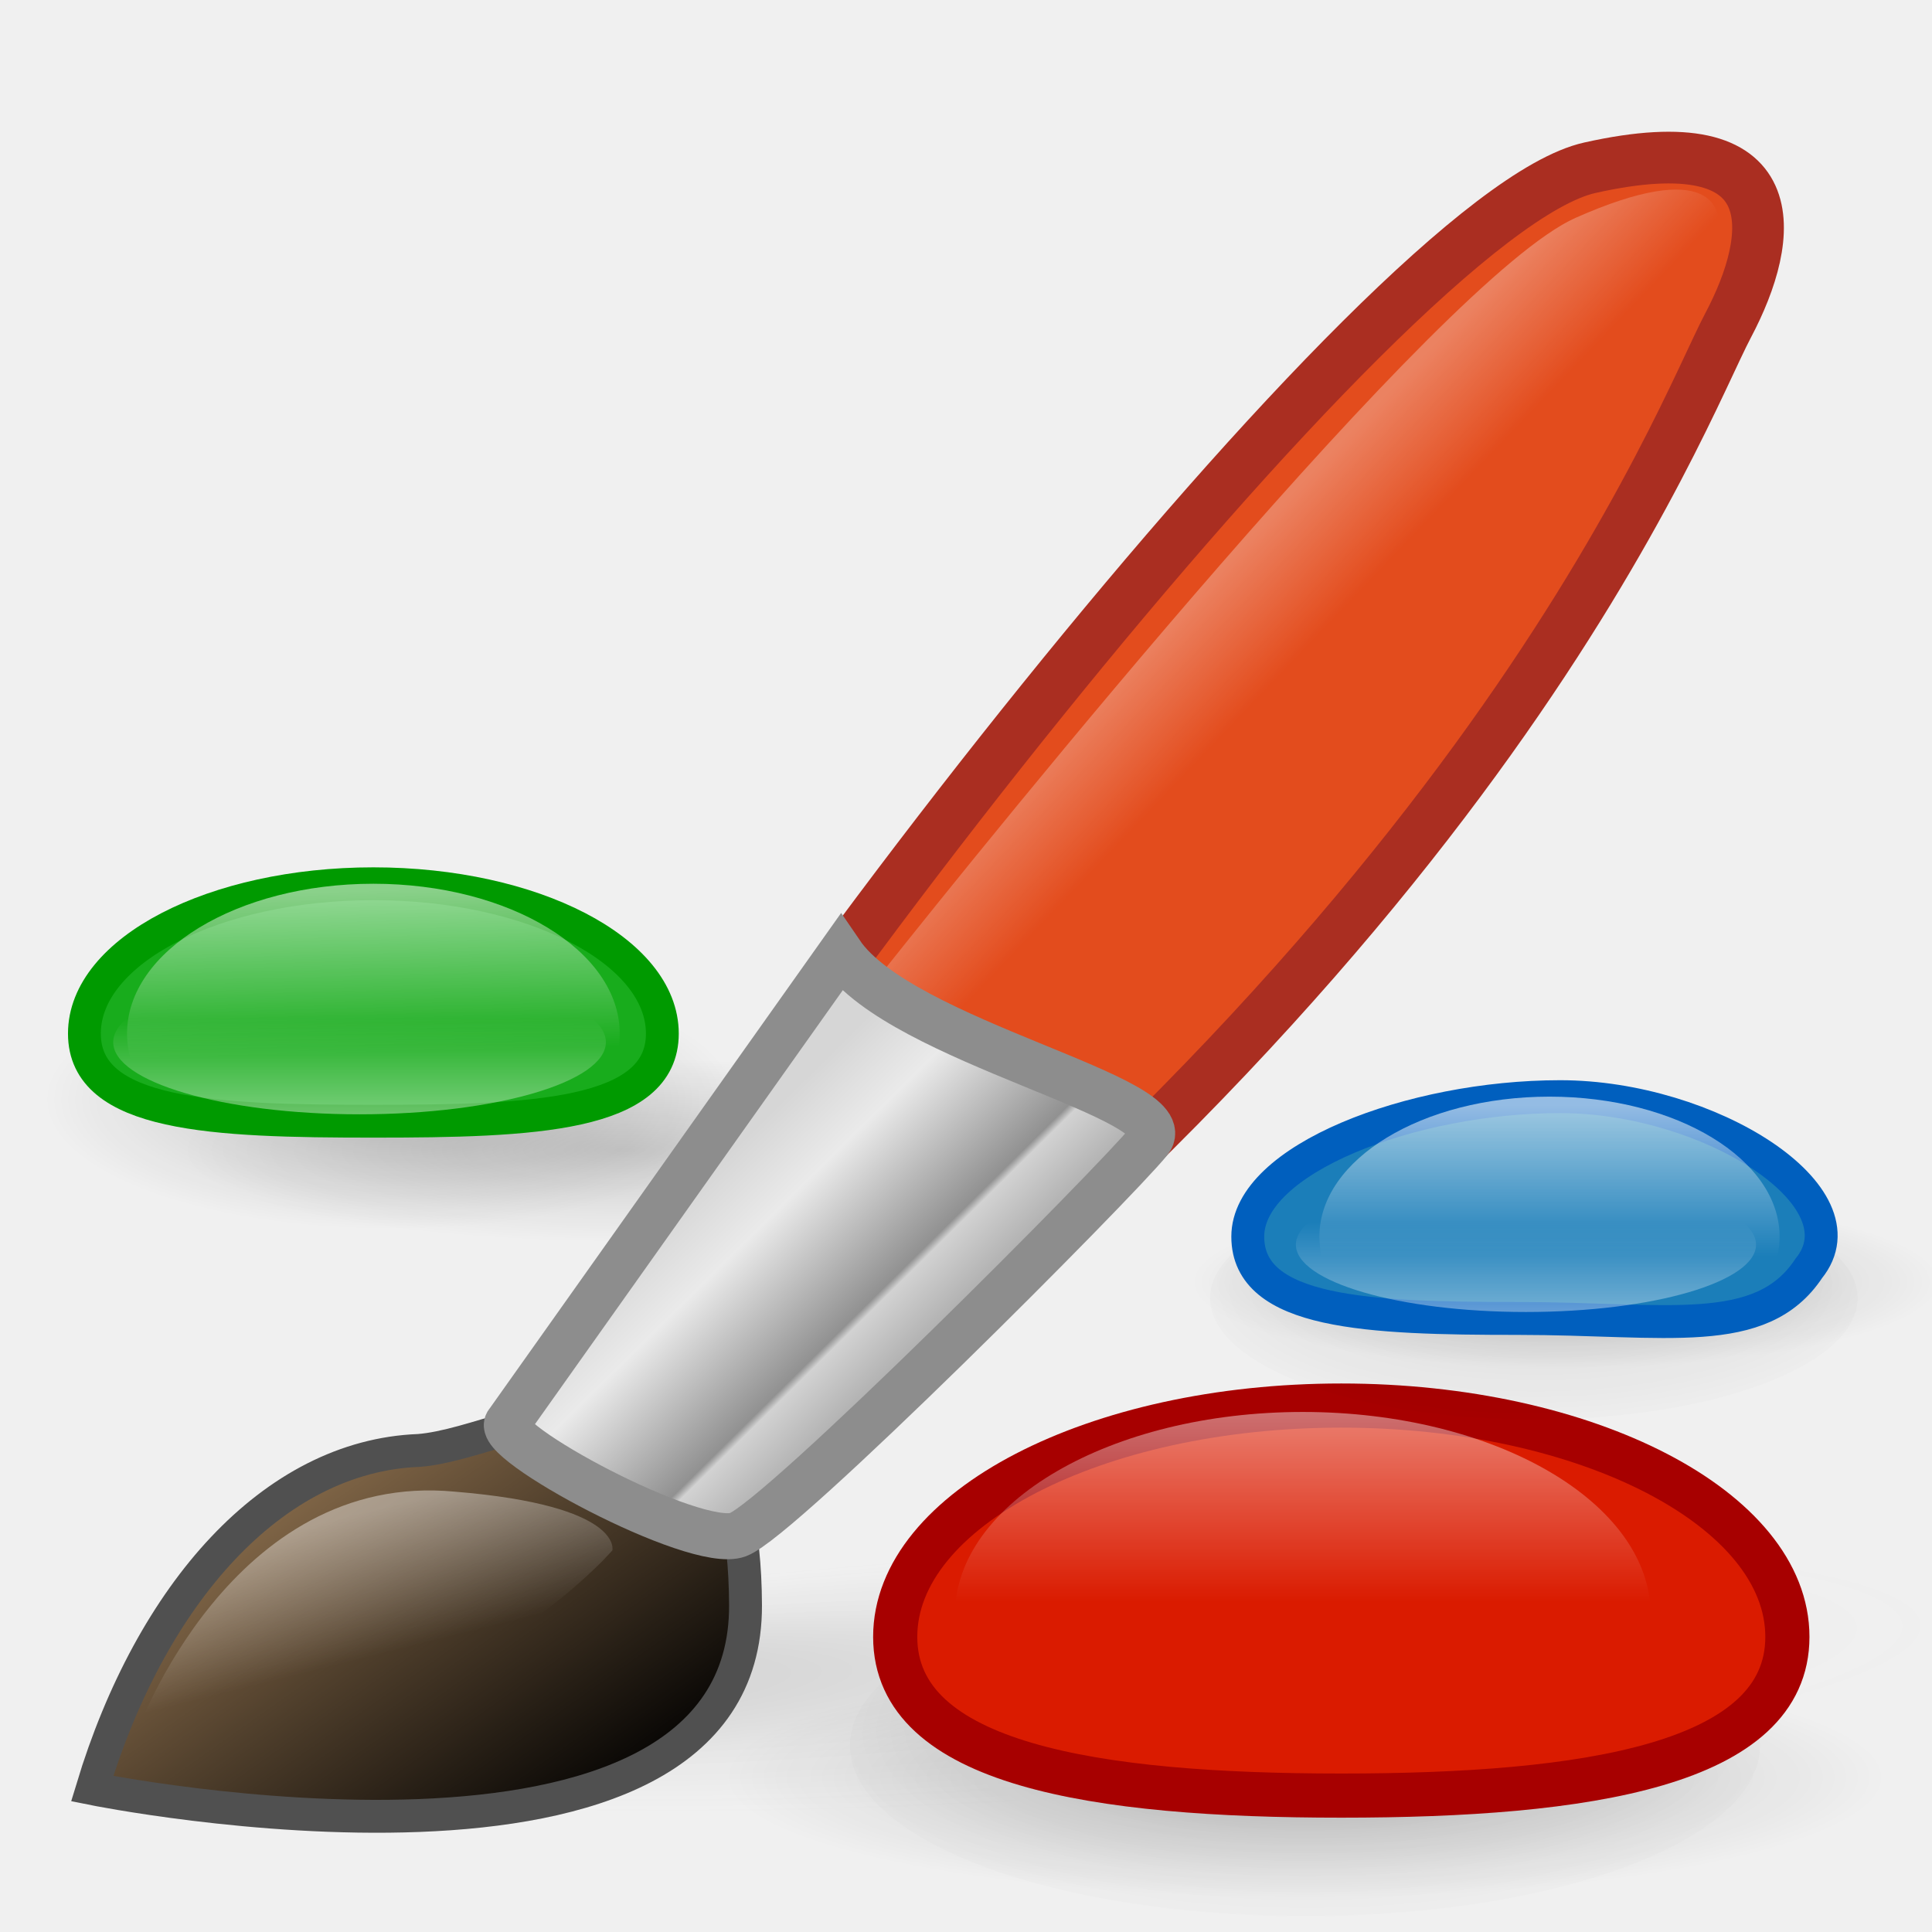
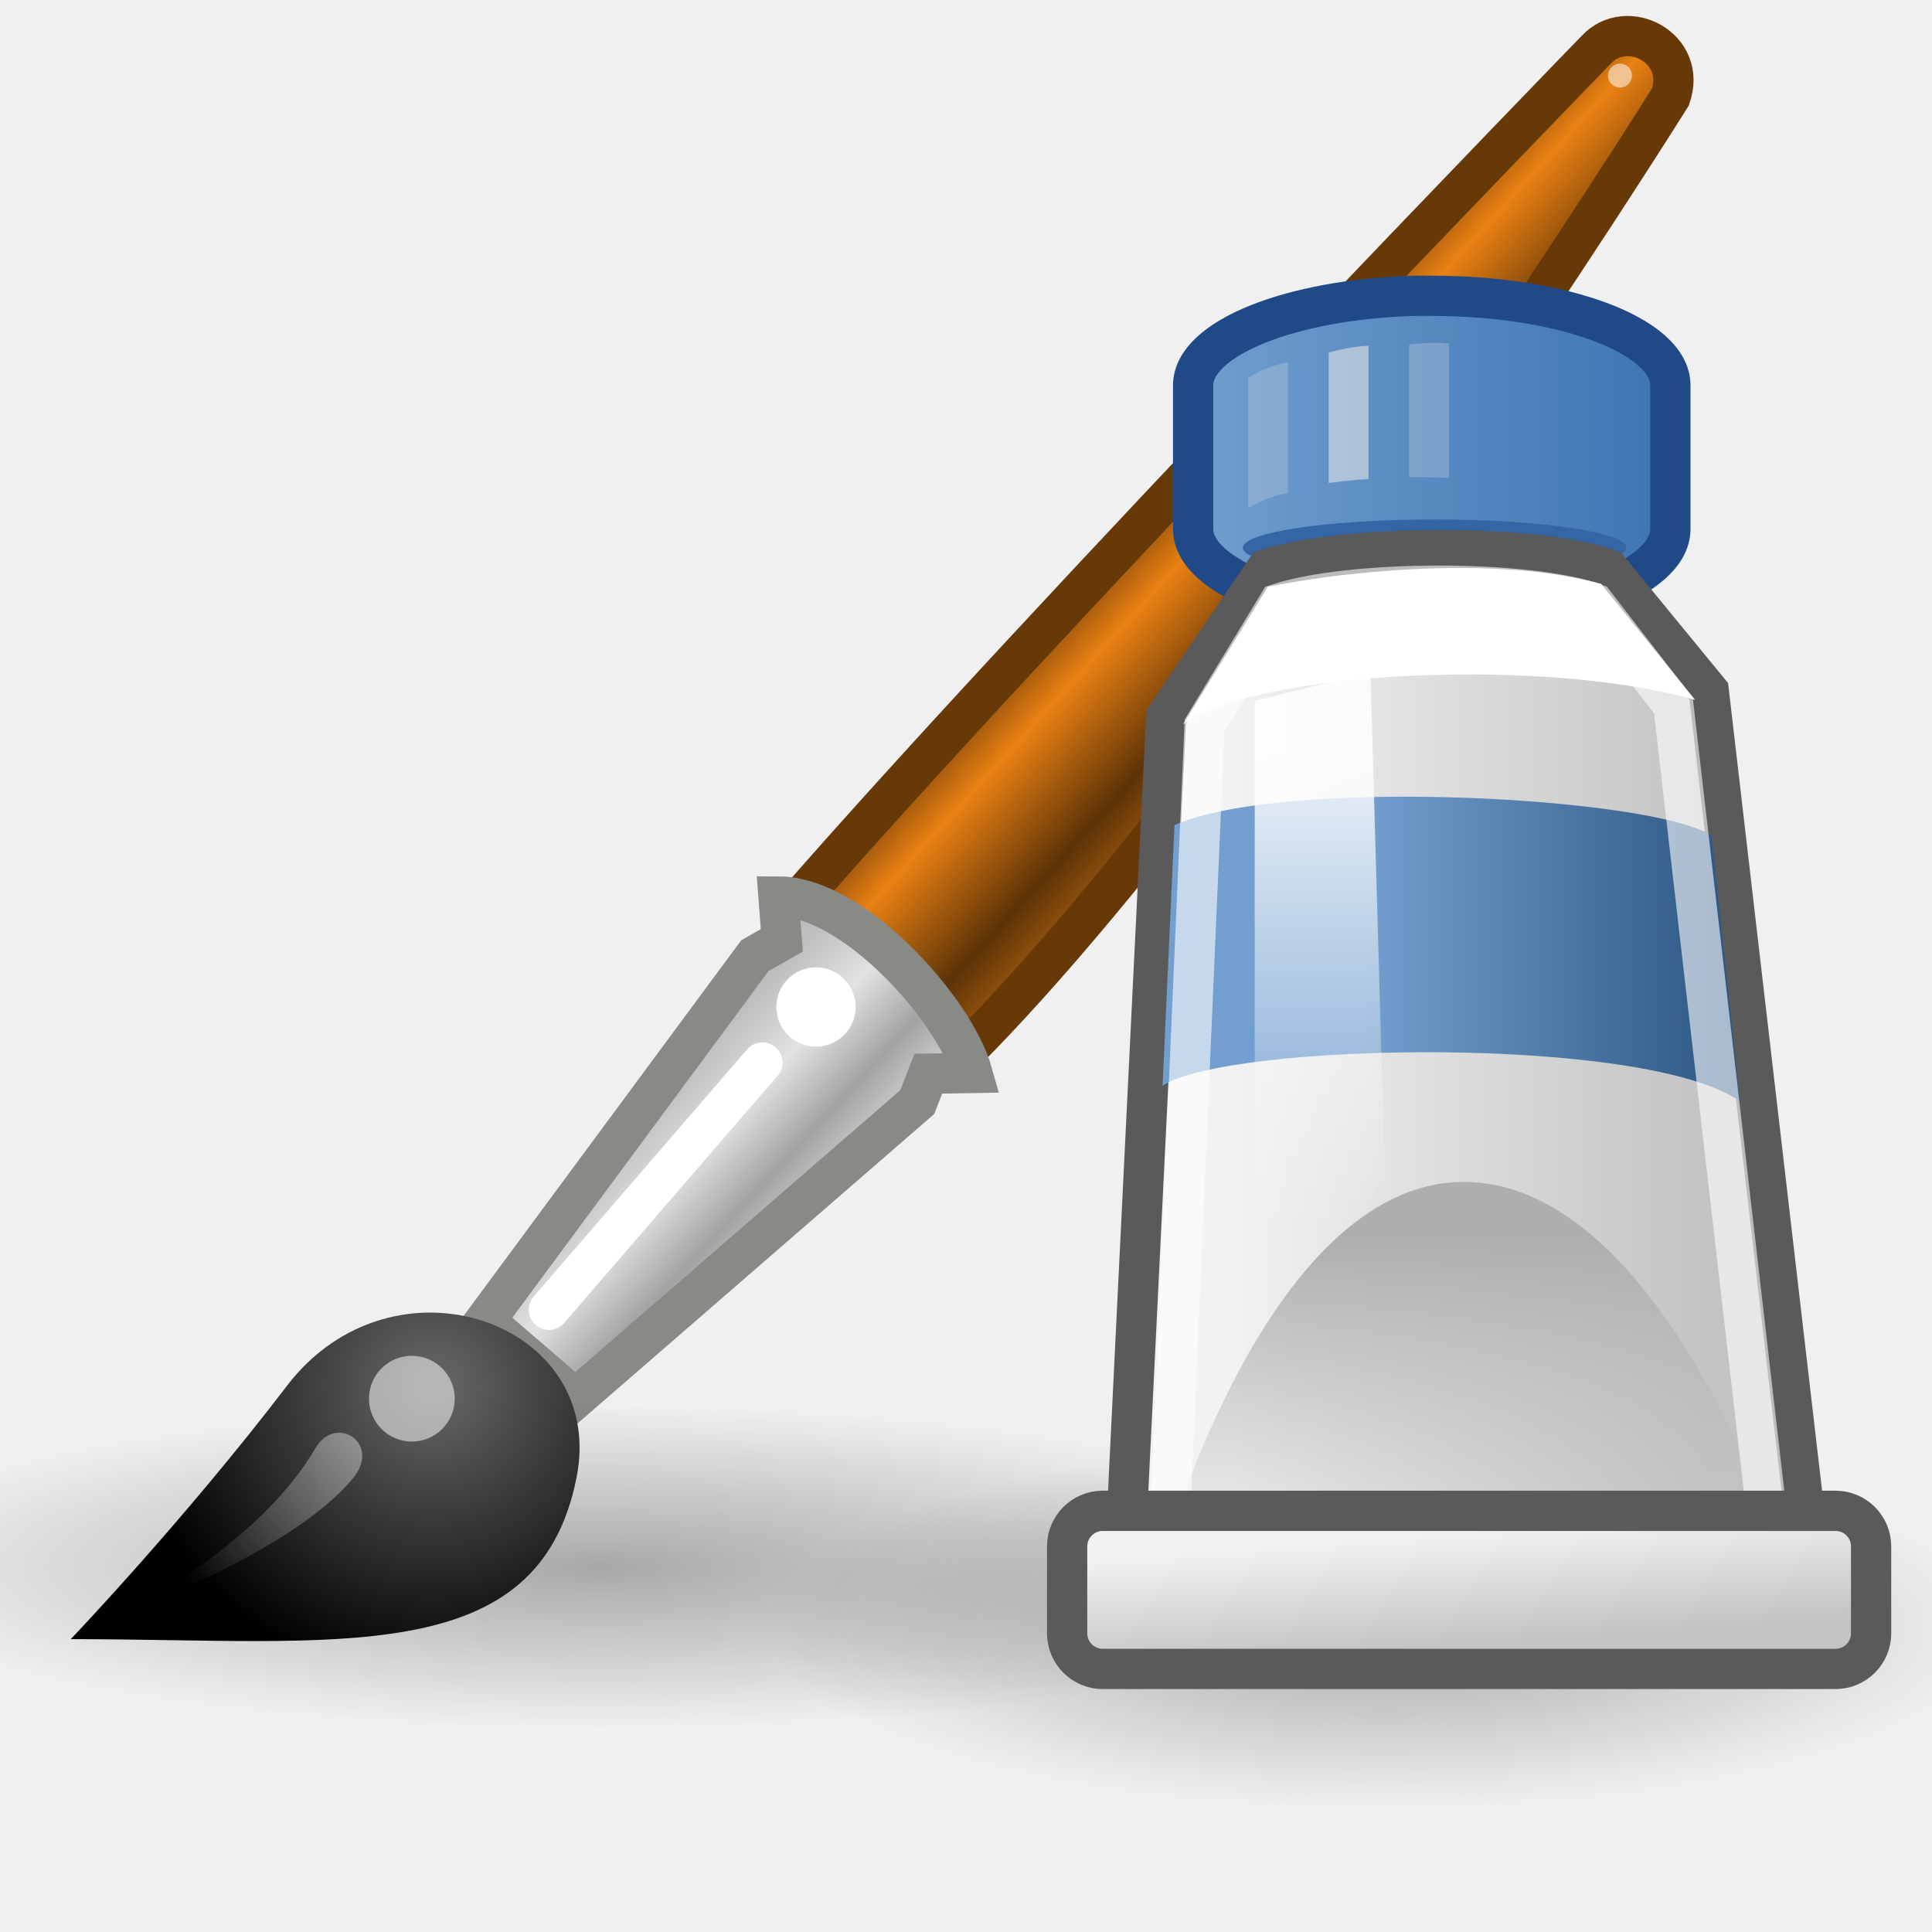
- <svg xmlns="http://www.w3.org/2000/svg" xmlns:xlink="http://www.w3.org/1999/xlink" version="1.0" x="00" y="00" width="128px" height="128px" id="Etiquette">
-   <defs id="Gradients">
-     <linearGradient id="linearGradient2317">
-       <stop id="stop2318" offset="0" style="stop-color:#d6d6d6;stop-opacity:1;" />
-       <stop id="stop2322" offset="0.258" style="stop-color:#eaeaea;stop-opacity:1;" />
-       <stop id="stop2320" offset="0.706" style="stop-color:#919191;stop-opacity:1;" />
-       <stop id="stop2321" offset="0.733" style="stop-color:#d2d2d2;stop-opacity:1;" />
-       <stop id="stop2319" offset="1" style="stop-color:#a6a6a6;stop-opacity:1;" />
+ <svg xmlns="http://www.w3.org/2000/svg" xmlns:xlink="http://www.w3.org/1999/xlink" width="48px" height="48px" id="svg9121">
+   <defs id="defs3">
+     <linearGradient id="linearGradient6835">
+       <stop style="stop-color:#ffffff;stop-opacity:1;" offset="0" id="stop6837" />
+       <stop style="stop-color:#ffffff;stop-opacity:0;" offset="1" id="stop6839" />
    </linearGradient>
-     <linearGradient id="linearGradient6513">
-       <stop id="stop6514" offset="0" style="stop-color:#ffffff;stop-opacity:0.402;" />
-       <stop id="stop6515" offset="1" style="stop-color:#ffffff;stop-opacity:0;" />
+     <linearGradient id="linearGradient6748">
+       <stop style="stop-color:#729fcf;stop-opacity:1;" offset="0" id="stop6750" />
+       <stop style="stop-color:#2b5582;stop-opacity:1;" offset="1" id="stop6752" />
    </linearGradient>
-     <linearGradient id="TransparentBlack">
-       <stop id="stopBlackTransparent1" offset="0" style="stop-color:#000000;stop-opacity:0;" />
-       <stop id="stopBlackFull1" offset="1" style="stop-color:#000000;stop-opacity:1;" />
+     <linearGradient id="linearGradient6721">
+       <stop style="stop-color:#729fcf;stop-opacity:1;" offset="0" id="stop6723" />
+       <stop style="stop-color:#3c74b1;stop-opacity:1;" offset="1" id="stop6725" />
    </linearGradient>
-     <linearGradient id="linearGradient1851">
-       <stop id="stop1852" offset="0" style="stop-color:#000000;stop-opacity:0.2;" />
-       <stop id="stop1854" offset="0.5" style="stop-color:#000000;stop-opacity:0.065;" />
-       <stop id="stop1853" offset="1" style="stop-color:#adadad;stop-opacity:0;" />
+     <linearGradient id="linearGradient6651">
+       <stop style="stop-color:#f2f2f2;stop-opacity:1;" offset="0" id="stop6653" />
+       <stop style="stop-color:#c3c3c3;stop-opacity:1;" offset="1" id="stop6655" />
    </linearGradient>
-     <linearGradient id="linearGradient1513">
-       <stop id="stop1514" offset="0" style="stop-color:#ffffff;stop-opacity:1;" />
-       <stop id="stop1515" offset="1" style="stop-color:#ffffff;stop-opacity:0;" />
+     <linearGradient id="linearGradient6629">
+       <stop style="stop-color:#aeaeae;stop-opacity:1;" offset="0" id="stop6631" />
+       <stop style="stop-color:#c4c4c4;stop-opacity:0;" offset="1" id="stop6633" />
    </linearGradient>
-     <linearGradient id="MaterialSoftShadow">
-       <stop id="stop2619" offset="0" style="stop-color:#000000;stop-opacity:0.212;" />
-       <stop id="stop2621" offset="0.5" style="stop-color:#000000;stop-opacity:0.098;" />
-       <stop id="stop2620" offset="1" style="stop-color:#000000;stop-opacity:0;" />
+     <linearGradient id="linearGradient2446">
+       <stop style="stop-color:#ffffff;stop-opacity:1;" offset="0" id="stop2448" />
+       <stop style="stop-color:#ffffff;stop-opacity:0;" offset="1" id="stop2450" />
    </linearGradient>
-     <linearGradient id="WhiteTransparent">
-       <stop style="stop-color:#ffffff;stop-opacity:1;" offset="0" id="stopWhiteFull" />
-       <stop style="stop-color:#ffffff;stop-opacity:0;" offset="1" id="stopWhiteTransparent" />
+     <linearGradient id="linearGradient6975">
+       <stop style="stop-color:#000000;stop-opacity:1;" offset="0" id="stop6977" />
+       <stop style="stop-color:#000000;stop-opacity:0;" offset="1" id="stop6979" />
    </linearGradient>
-     <radialGradient r="125.205" fy="598.367" fx="-289.091" cy="598.367" cx="-289.091" gradientUnits="userSpaceOnUse" id="radialGradient7983" xlink:href="#MaterialSoftShadow" />
-     <radialGradient r="125.205" fy="598.367" fx="-289.091" cy="598.367" cx="-289.091" gradientUnits="userSpaceOnUse" id="radialGradient7985" xlink:href="#MaterialSoftShadow" />
-     <linearGradient y2="110.52" x2="38.937" y1="84.171" x1="37.801" gradientTransform="scale(1.53393,0.65192)" gradientUnits="userSpaceOnUse" id="linearGradient7987" xlink:href="#linearGradient1513" />
-     <linearGradient y2="99.917" x2="24.565" y1="177.893" x1="24.565" gradientTransform="scale(1.53393,0.65192)" gradientUnits="userSpaceOnUse" id="linearGradient7989" xlink:href="#linearGradient1513" />
-     <radialGradient r="125.205" fy="572.008" fx="-197.274" cy="598.367" cx="-289.091" gradientUnits="userSpaceOnUse" id="radialGradient7991" xlink:href="#linearGradient1851" />
-     <radialGradient r="125.205" fy="598.367" fx="-289.091" cy="598.367" cx="-289.091" gradientUnits="userSpaceOnUse" id="radialGradient8001" xlink:href="#MaterialSoftShadow" />
-     <radialGradient r="138.813" fy="524.026" fx="-292.944" cy="598.367" cx="-289.091" gradientUnits="userSpaceOnUse" id="radialGradient8003" xlink:href="#MaterialSoftShadow" />
-     <linearGradient y2="106.327" x2="34.517" y1="54.373" x1="34.517" gradientTransform="scale(1.53393,0.65192)" gradientUnits="userSpaceOnUse" id="linearGradient8005" xlink:href="#linearGradient1513" />
-     <radialGradient r="125.205" fy="598.367" fx="-289.091" cy="598.367" cx="-289.091" gradientUnits="userSpaceOnUse" id="radialGradient8007" xlink:href="#MaterialSoftShadow" />
-     <radialGradient r="138.813" fy="524.026" fx="-292.944" cy="598.367" cx="-289.091" gradientUnits="userSpaceOnUse" id="radialGradient8009" xlink:href="#MaterialSoftShadow" />
-     <linearGradient y2="111.293" x2="33.88" y1="84.935" x1="33.88" gradientTransform="scale(1.53393,0.65192)" gradientUnits="userSpaceOnUse" id="linearGradient8011" xlink:href="#linearGradient1513" />
-     <linearGradient y2="99.926" x2="26.931" y1="183.179" x1="26.931" gradientTransform="scale(1.53393,0.65192)" gradientUnits="userSpaceOnUse" id="linearGradient8013" xlink:href="#linearGradient1513" />
-     <linearGradient y2="-218.35" x2="-128.051" y1="-231.274" x1="-134.348" gradientTransform="matrix(1.182036,0,0,0.606418,179.0742,241.3952)" gradientUnits="userSpaceOnUse" id="linearGradient8025" xlink:href="#WhiteTransparent" />
-     <linearGradient y2="-195.976" x2="-124.317" y1="-211.28" x1="-140.977" gradientTransform="matrix(0.888539,0,0,0.806726,179.0742,241.3952)" gradientUnits="userSpaceOnUse" id="linearGradient8028" xlink:href="#linearGradient2317" />
-     <linearGradient y2="-237.694" x2="-104.756" y1="-244.092" x1="-111.295" gradientTransform="matrix(0.836925,0,0,0.856476,179.0742,241.3952)" gradientUnits="userSpaceOnUse" id="linearGradient8031" xlink:href="#linearGradient6513" />
-     <linearGradient y2="-188.153" x2="-122.039" y1="-212.424" x1="-148.689" gradientTransform="matrix(1.053695,0,0,0.68028,179.0742,241.3952)" gradientUnits="userSpaceOnUse" id="linearGradient8034" xlink:href="#TransparentBlack" />
+     <linearGradient id="linearGradient6963">
+       <stop style="stop-color:#696969;stop-opacity:1;" offset="0" id="stop6965" />
+       <stop style="stop-color:#000000;stop-opacity:1;" offset="1" id="stop6967" />
+     </linearGradient>
+     <linearGradient id="linearGradient6951">
+       <stop style="stop-color:#6e3d09;stop-opacity:1;" offset="0" id="stop6953" />
+       <stop id="stop6959" offset="0.242" style="stop-color:#ea8113;stop-opacity:1;" />
+       <stop style="stop-color:#5c3307;stop-opacity:1;" offset="0.621" id="stop6961" />
+       <stop style="stop-color:#e07c12;stop-opacity:1;" offset="1" id="stop6955" />
+     </linearGradient>
+     <linearGradient id="linearGradient6939">
+       <stop style="stop-color:#bdbdbd;stop-opacity:1;" offset="0" id="stop6941" />
+       <stop id="stop6947" offset="0.333" style="stop-color:#e2e2e2;stop-opacity:1;" />
+       <stop style="stop-color:#a3a3a3;stop-opacity:1;" offset="0.667" id="stop6949" />
+       <stop style="stop-color:#dddddd;stop-opacity:1;" offset="1" id="stop6943" />
+     </linearGradient>
+     <linearGradient xlink:href="#linearGradient6939" id="linearGradient6945" x1="19.395" y1="30.001" x2="23.109" y2="33.439" gradientUnits="userSpaceOnUse" gradientTransform="translate(-3.90695,-1.802856)" />
+     <linearGradient xlink:href="#linearGradient6951" id="linearGradient6957" x1="28.059" y1="18.868" x2="33.437" y2="23.743" gradientUnits="userSpaceOnUse" gradientTransform="translate(-3.90695,-1.802856)" />
+     <radialGradient xlink:href="#linearGradient6963" id="radialGradient6969" cx="15.415" cy="35.357" fx="15.415" fy="35.357" r="7.579" gradientTransform="matrix(0.994655,3.262876e-16,6.564546e-13,0.969322,-4.583017,0.165919)" gradientUnits="userSpaceOnUse" />
+     <radialGradient xlink:href="#linearGradient6975" id="radialGradient6981" cx="26.782" cy="42.343" fx="26.782" fy="42.343" r="14.407" gradientTransform="matrix(1,0,0,0.282209,1.679212e-15,30.39355)" gradientUnits="userSpaceOnUse" />
+     <linearGradient xlink:href="#linearGradient2446" id="linearGradient2452" x1="13.236" y1="37.752" x2="7.752" y2="42.282" gradientUnits="userSpaceOnUse" gradientTransform="matrix(0.852298,0,0,0.852298,-1.675107,3.753977)" />
+     <radialGradient xlink:href="#linearGradient6975" id="radialGradient6903" gradientUnits="userSpaceOnUse" gradientTransform="matrix(1,0,0,0.282209,2.936128e-15,30.39355)" cx="26.782" cy="42.343" fx="26.782" fy="42.343" r="14.407" />
+     <linearGradient xlink:href="#linearGradient6835" id="linearGradient7005" gradientUnits="userSpaceOnUse" x1="48.25" y1="54.75" x2="48.25" y2="71.25" gradientTransform="matrix(0.718914,0,0,0.718914,-1.897103,-20.68606)" />
+     <linearGradient xlink:href="#linearGradient6651" id="linearGradient7010" gradientUnits="userSpaceOnUse" gradientTransform="matrix(0.737307,0,0,0.770854,-8.532023,7.121636)" x1="60.169" y1="40.12" x2="60.441" y2="43.87" />
+     <linearGradient xlink:href="#linearGradient6748" id="linearGradient7014" gradientUnits="userSpaceOnUse" gradientTransform="matrix(0.718914,0,0,0.718914,-1.897103,-22.42481)" x1="49.853" y1="64.26" x2="62.768" y2="64.26" />
+     <linearGradient xlink:href="#linearGradient6629" id="linearGradient7017" gradientUnits="userSpaceOnUse" gradientTransform="matrix(0.888619,0,0,0.718914,-18.29768,9.471728)" x1="61.872" y1="29.615" x2="61.872" y2="41.459" />
+     <linearGradient xlink:href="#linearGradient6651" id="linearGradient7020" gradientUnits="userSpaceOnUse" gradientTransform="matrix(0.71944,0,0,0.718914,-7.696252,9.471728)" x1="53.169" y1="24.245" x2="69.691" y2="24.245" />
+     <linearGradient xlink:href="#linearGradient6721" id="linearGradient7025" gradientUnits="userSpaceOnUse" gradientTransform="matrix(0.862482,0,0,0.580718,-16.25697,11.01348)" x1="52.718" y1="2.316" x2="67.466" y2="2.316" />
  </defs>
-   <path transform="matrix(-0.234635,0,0,4.868112e-2,-26.41205,47.07452)" d="M -163.886 598.367 A 125.205 125.205 0 1 1  -414.296,598.367 A 125.205 125.205 0 1 1  -163.886 598.367 z" id="path3162" style="stroke-opacity:1;stroke-linejoin:miter;stroke-linecap:butt;stroke-width:1pt;stroke:none;fill-rule:evenodd;fill-opacity:0.75;fill:url(#radialGradient7983)" />
-   <path transform="matrix(-0.183442,0,0,6.879269e-2,-27.15008,31.68449)" d="M -163.886 598.367 A 125.205 125.205 0 1 1  -414.296,598.367 A 125.205 125.205 0 1 1  -163.886 598.367 z" id="path3164" style="stroke-opacity:1;stroke-linejoin:miter;stroke-linecap:butt;stroke-width:1pt;stroke:none;fill-rule:evenodd;fill-opacity:1;fill:url(#radialGradient7985)" />
-   <path id="path3165" d="M 43.882,68.477 C 43.882,73.957 35.305,74.283 24.737,74.283 C 14.169,74.283 5.592,73.957 5.592,68.477 C 5.592,62.998 14.169,58.551 24.737,58.551 C 35.305,58.551 43.882,62.998 43.882,68.477 z " style="stroke-dasharray:none;stroke-opacity:1;stroke-miterlimit:4;stroke-linejoin:miter;stroke-linecap:butt;stroke-width:2.175;stroke:#009a00;fill-rule:evenodd;fill-opacity:1;fill:#18ac1c" />
-   <path transform="matrix(0.4352,0,0,0.622839,5.968838,24.68392)" d="M 80.625 70.312 A 37.5 15.938 0 1 1  5.625,70.312 A 37.5 15.938 0 1 1  80.625 70.312 z" id="path3166" style="stroke-opacity:1;stroke-linejoin:miter;stroke-linecap:butt;stroke-width:1pt;stroke:none;fill-rule:evenodd;fill-opacity:1;fill:url(#linearGradient7987);opacity:0.542" />
-   <path transform="matrix(0.4352,0,0,0.299663,5.053223,47.97942)" d="M 80.625 70.312 A 37.5 15.938 0 1 1  5.625,70.312 A 37.5 15.938 0 1 1  80.625 70.312 z" id="path3167" style="stroke-opacity:1;stroke-linejoin:miter;stroke-linecap:butt;stroke-width:1pt;stroke:none;fill-rule:evenodd;fill-opacity:1;fill:url(#linearGradient7989)" />
-   <path transform="matrix(-0.482629,2.841735e-2,3.787297e-3,6.643621e-2,-72.8676,79.56511)" d="M -163.886 598.367 A 125.205 125.205 0 1 1  -414.296,598.367 A 125.205 125.205 0 1 1  -163.886 598.367 z" id="path3169" style="fill:url(#radialGradient7991);fill-opacity:0.75;fill-rule:evenodd;stroke:none;stroke-width:1pt;stroke-linecap:butt;stroke-linejoin:miter;stroke-opacity:1" />
-   <path id="path3170" d="M 33.505,97.783 C 45.945,73.393 91.827,14.14 105.33,11.114 C 118.6,8.14 117.632,15.625 114.487,21.567 C 111.288,27.608 98.689,62.085 45.165,101.661 C 36.702,104.422 33.505,97.783 33.505,97.783 z " style="stroke-opacity:1;stroke-miterlimit:4;stroke-width:3.425;stroke:#aa2e21;fill-rule:evenodd;fill-opacity:1;fill:#e34c1d;stroke-dasharray:none" />
-   <path id="path3171" d="M 6.107,118.502 C 6.107,118.502 49.488,127.302 49.393,106.339 C 49.298,85.377 34.641,95.575 27.748,96.096 C 18.077,96.464 10.012,105.576 6.107,118.502 z " style="fill:#816647;fill-opacity:1;fill-rule:evenodd;stroke-width:0.25" />
-   <path id="path3172" d="M 6.107,118.502 C 6.107,118.502 49.488,127.302 49.393,106.339 C 49.298,85.377 34.641,95.575 27.748,96.096 C 18.077,96.464 10.012,105.576 6.107,118.502 z " style="stroke-opacity:1;stroke-miterlimit:4;stroke-width:2.179;stroke:#505050;fill-rule:evenodd;fill-opacity:1;fill:url(#linearGradient8034)" />
-   <path id="path3173" d="M 58.193,64.752 C 65.962,54.959 95.461,18.393 104.383,14.434 C 113.11,10.562 114.559,13.434 113.682,16.359 C 112.805,19.284 73.954,71.33 68.255,69.526 C 62.555,67.722 58.48,67.292 58.193,64.752 z " style="fill:url(#linearGradient8031);fill-opacity:0.75;fill-rule:evenodd;stroke-width:0.125" />
-   <path id="path3174" d="M 33.658,94.235 L 55.703,63.157 C 59.737,69.082 78.477,72.726 76.134,75.595 C 73.79,78.464 51.72,100.635 48.887,101.678 C 46.053,102.72 32.404,95.365 33.658,94.235 z " style="stroke-dasharray:none;fill:url(#linearGradient8028);fill-rule:evenodd;stroke:#8d8d8d;stroke-width:3.05;stroke-miterlimit:4;stroke-opacity:1" />
-   <path id="path3175" d="M 9.042,114.823 C 9.042,114.823 15.308,97.402 30.148,98.828 C 41.337,99.749 40.57,102.718 40.57,102.718 C 40.57,102.718 28.957,116.228 9.042,114.823 z " style="opacity:0.402;fill:url(#linearGradient8025);fill-opacity:1;fill-rule:evenodd;stroke-width:1pt" />
-   <path transform="matrix(-0.307979,0,0,6.389834e-2,-2.574019,79.5263)" d="M -163.886 598.367 A 125.205 125.205 0 1 1  -414.296,598.367 A 125.205 125.205 0 1 1  -163.886 598.367 z" id="path3176" style="stroke-opacity:1;stroke-linejoin:miter;stroke-linecap:butt;stroke-width:1pt;stroke:none;fill-rule:evenodd;fill-opacity:1;fill:url(#radialGradient8001)" />
-   <path transform="matrix(-0.240785,0,0,9.029665e-2,16.85161,61.62723)" d="M -163.886 598.367 A 125.205 125.205 0 1 1  -414.296,598.367 A 125.205 125.205 0 1 1  -163.886 598.367 z" id="path3177" style="stroke-opacity:1;stroke-linejoin:miter;stroke-linecap:butt;stroke-width:1pt;stroke:none;fill-rule:evenodd;fill-opacity:0.75;fill:url(#radialGradient8003)" />
-   <path id="path3178" d="M 118.419,108.446 C 118.419,116.905 105.178,118.963 88.864,118.963 C 72.55,118.963 59.31,116.905 59.31,108.446 C 59.31,99.987 72.55,93.122 88.864,93.122 C 105.178,93.122 118.419,99.987 118.419,108.446 z " style="stroke-opacity:1;stroke-miterlimit:4;stroke-linejoin:miter;stroke-linecap:butt;stroke-width:2.925;stroke:#a70000;fill-rule:evenodd;fill-opacity:1;fill:#da1b00;stroke-dasharray:none" />
-   <path transform="matrix(0.614463,0,0,0.84153,59.81594,47.78891)" d="M 80.625 70.312 A 37.5 15.938 0 1 1  5.625,70.312 A 37.5 15.938 0 1 1  80.625 70.312 z" id="path3179" style="fill:url(#linearGradient8005);fill-opacity:1;stroke:none;stroke-width:1pt;stroke-linecap:butt;stroke-linejoin:miter;stroke-opacity:1" />
-   <path transform="matrix(-0.198488,0,0,4.546975e-2,46.35351,57.73291)" d="M -163.886 598.367 A 125.205 125.205 0 1 1  -414.296,598.367 A 125.205 125.205 0 1 1  -163.886 598.367 z" id="path3180" style="stroke-opacity:1;stroke-linejoin:miter;stroke-linecap:butt;stroke-width:1pt;stroke:none;fill-rule:evenodd;fill-opacity:1;fill:url(#radialGradient8007)" />
-   <path transform="matrix(-0.171341,0,0,6.425461e-2,52.08551,47.56175)" d="M -163.886 598.367 A 125.205 125.205 0 1 1  -414.296,598.367 A 125.205 125.205 0 1 1  -163.886 598.367 z" id="path3181" style="stroke-opacity:1;stroke-linejoin:miter;stroke-linecap:butt;stroke-width:1pt;stroke:none;fill-rule:evenodd;fill-opacity:0.75;fill:url(#radialGradient8009)" />
-   <path id="path3182" d="M 119.836,84.035 C 116.675,88.802 110.42,87.35 100.55,87.35 C 90.679,87.35 82.668,87.045 82.668,81.927 C 82.668,76.809 93.489,72.656 103.36,72.656 C 113.231,72.656 123.7,79.268 119.836,84.035 z " style="fill:#1b7eb9;fill-opacity:1;fill-rule:evenodd;stroke:#005fbe;stroke-width:2.179;stroke-linecap:butt;stroke-linejoin:miter;stroke-miterlimit:4;stroke-opacity:1" />
-   <path transform="matrix(0.406492,0,0,0.581753,85.12731,41.02304)" d="M 80.625 70.312 A 37.5 15.938 0 1 1  5.625,70.312 A 37.5 15.938 0 1 1  80.625 70.312 z" id="path3183" style="stroke-opacity:1;stroke-linejoin:miter;stroke-linecap:butt;stroke-width:1pt;stroke:none;fill-rule:evenodd;fill-opacity:1;fill:url(#linearGradient8011);opacity:0.581" />
-   <path transform="matrix(0.406492,0,0,0.279896,83.56944,62.7818)" d="M 80.625 70.312 A 37.5 15.938 0 1 1  5.625,70.312 A 37.5 15.938 0 1 1  80.625 70.312 z" id="path3184" style="stroke-opacity:1;stroke-linejoin:miter;stroke-linecap:butt;stroke-width:1pt;stroke:none;fill-rule:evenodd;fill-opacity:1;fill:url(#linearGradient8013)" />
+   <g id="layer1">
+     <path transform="matrix(1.069224,0,0,1.122975,5.769028,-7.11616)" d="M 41.189 42.343 A 14.407 4.066 0 1 1  12.374,42.343 A 14.407 4.066 0 1 1  41.189 42.343 z" id="path6901" style="opacity:0.3;color:#000000;fill:url(#radialGradient6903);fill-opacity:1;fill-rule:nonzero;stroke:none;stroke-width:1;stroke-linecap:round;stroke-linejoin:miter;marker:none;marker-start:none;marker-mid:none;marker-end:none;stroke-miterlimit:4;stroke-dasharray:none;stroke-dashoffset:0;stroke-opacity:1;visibility:visible;display:inline;overflow:visible" />
+     <path style="opacity:1;color:#000000;fill:url(#linearGradient6957);fill-opacity:1;fill-rule:nonzero;stroke:#673907;stroke-width:1;stroke-linecap:round;stroke-linejoin:miter;marker:none;marker-start:none;marker-mid:none;marker-end:none;stroke-miterlimit:4;stroke-dasharray:none;stroke-dashoffset:0;stroke-opacity:1;visibility:visible;display:inline;overflow:visible" d="M 19.652,22.587 L 23.718,26.387 C 30.905,19.325 41.501,2.41 41.501,2.41 C 41.93,1.186 40.413,0.414 39.654,1.24 C 39.654,1.24 25.964,15.337 19.652,22.587 z " id="path6937" />
+     <path style="opacity:1;color:#000000;fill:url(#linearGradient6945);fill-opacity:1;fill-rule:nonzero;stroke:#888a85;stroke-width:1;stroke-linecap:round;stroke-linejoin:miter;marker:none;marker-start:none;marker-mid:none;marker-end:none;stroke-miterlimit:4;stroke-dasharray:none;stroke-dashoffset:0;stroke-opacity:1;visibility:visible;display:inline;overflow:visible" d="M 12.05,32.814 L 14.297,34.748 L 22.789,27.381 L 23.064,26.675 L 24.159,26.657 C 23.721,25.095 21.217,22.274 19.342,22.274 L 19.424,23.364 L 18.754,23.744 L 12.05,32.814 z " id="path6935" />
+     <path style="opacity:0.3;color:#000000;fill:url(#radialGradient6981);fill-opacity:1;fill-rule:nonzero;stroke:none;stroke-width:1;stroke-linecap:round;stroke-linejoin:miter;marker:none;marker-start:none;marker-mid:none;marker-end:none;stroke-miterlimit:4;stroke-dasharray:none;stroke-dashoffset:0;stroke-opacity:1;visibility:visible;display:inline;overflow:visible" id="path6973" d="M 41.189 42.343 A 14.407 4.066 0 1 1  12.374,42.343 A 14.407 4.066 0 1 1  41.189 42.343 z" transform="matrix(1.33837,0,0,1,-20.9264,-3.409011)" />
+     <path style="opacity:1;color:#000000;fill:url(#radialGradient6969);fill-opacity:1;fill-rule:nonzero;stroke:none;stroke-width:0.2;stroke-linecap:round;stroke-linejoin:miter;marker:none;marker-start:none;marker-mid:none;marker-end:none;stroke-miterlimit:4;stroke-dasharray:none;stroke-dashoffset:0;stroke-opacity:1;visibility:visible;display:inline;overflow:visible" d="M 1.758,40.724 C 8.363,40.724 13.376,41.511 14.325,36.705 C 15.09,32.832 9.765,30.976 7.126,34.434 C 4.584,37.764 1.758,40.724 1.758,40.724 z " id="path6933" />
+     <path style="opacity:0.528;color:#000000;fill:#ffffff;fill-opacity:1;fill-rule:nonzero;stroke:none;stroke-width:1;stroke-linecap:round;stroke-linejoin:miter;marker:none;marker-start:none;marker-mid:none;marker-end:none;stroke-miterlimit:4;stroke-dasharray:none;stroke-dashoffset:0;stroke-opacity:1;visibility:visible;display:inline;overflow:visible" id="path6971" d="M 8.875 37.75 A 1.25 1.25 0 1 1  6.375,37.75 A 1.25 1.25 0 1 1  8.875 37.75 z" transform="matrix(0.852298,0,0,0.852298,3.733554,2.575604)" />
+     <path transform="matrix(0.787867,0,0,0.787867,14.26538,-4.723366)" d="M 8.875 37.75 A 1.25 1.25 0 1 1  6.375,37.75 A 1.25 1.25 0 1 1  8.875 37.75 z" id="path6983" style="opacity:1;color:#000000;fill:#ffffff;fill-opacity:1;fill-rule:nonzero;stroke:none;stroke-width:1;stroke-linecap:round;stroke-linejoin:miter;marker:none;marker-start:none;marker-mid:none;marker-end:none;stroke-miterlimit:4;stroke-dasharray:none;stroke-dashoffset:0;stroke-opacity:1;visibility:visible;display:inline;overflow:visible" />
+     <path style="opacity:1;color:#000000;fill:none;fill-opacity:1;fill-rule:nonzero;stroke:#ffffff;stroke-width:1;stroke-linecap:round;stroke-linejoin:round;marker:none;marker-start:none;marker-mid:none;marker-end:none;stroke-miterlimit:4;stroke-dasharray:none;stroke-dashoffset:0;stroke-opacity:1;visibility:visible;display:inline;overflow:visible" d="M 18.941,26.398 L 13.638,32.541" id="path6985" />
+     <path style="opacity:0.428;color:#000000;fill:url(#linearGradient2452);fill-opacity:1;fill-rule:nonzero;stroke:none;stroke-width:1;stroke-linecap:round;stroke-linejoin:miter;marker:none;marker-start:none;marker-mid:none;marker-end:none;stroke-miterlimit:4;stroke-dasharray:none;stroke-dashoffset:0;stroke-opacity:1;visibility:visible;display:inline;overflow:visible" d="M 3.071,40.069 C 3.071,40.069 6.412,38.427 7.836,35.982 C 8.339,35.117 9.48,35.855 8.777,36.717 C 7.26,38.577 3.071,40.069 3.071,40.069 z " id="path1571" />
+     <path style="opacity:0.533;color:#000000;fill:#ffffff;fill-opacity:1;fill-rule:nonzero;stroke:none;stroke-width:1;stroke-linecap:round;stroke-linejoin:miter;marker:none;marker-start:none;marker-mid:none;marker-end:none;stroke-miterlimit:4;stroke-dasharray:none;stroke-dashoffset:0;stroke-opacity:1;visibility:visible;display:inline;overflow:visible" id="path2454" d="M 8.875 37.75 A 1.25 1.25 0 1 1  6.375,37.75 A 1.25 1.25 0 1 1  8.875 37.75 z" transform="matrix(0.237867,0,0,0.237867,38.43389,-7.101028)" />
+     <g id="g7038">
+       <path id="path6659" d="M 35.127,7.35 C 32.069,7.437 29.643,8.406 29.643,9.574 C 29.643,9.852 29.643,12.867 29.643,13.145 C 29.643,14.37 32.313,15.369 35.584,15.369 C 38.854,15.369 41.5,14.37 41.5,13.145 C 41.5,12.867 41.5,9.852 41.5,9.574 C 41.5,8.349 38.854,7.35 35.584,7.35 C 35.431,7.35 35.277,7.346 35.127,7.35 z " style="color:#000000;fill:url(#linearGradient7025);fill-opacity:1;fill-rule:nonzero;stroke:#204a87;stroke-width:1;stroke-linecap:round;stroke-linejoin:miter;marker:none;marker-start:none;marker-mid:none;marker-end:none;stroke-miterlimit:4;stroke-dasharray:none;stroke-dashoffset:0;stroke-opacity:1;visibility:visible;display:inline;overflow:visible" />
+       <path transform="matrix(0.886278,0,0,0.468914,-10.44392,-9.718859)" d="M 57.375 49.75 A 5.375 1.5 0 1 1  46.625,49.75 A 5.375 1.5 0 1 1  57.375 49.75 z" id="path6729" style="color:#000000;fill:#3465a4;fill-opacity:1;fill-rule:nonzero;stroke:none;stroke-width:1;stroke-linecap:round;stroke-linejoin:miter;marker:none;marker-start:none;marker-mid:none;marker-end:none;stroke-miterlimit:4;stroke-dasharray:none;stroke-dashoffset:0;stroke-opacity:1;visibility:visible;display:inline;overflow:visible" />
+       <path id="path6617" d="M 27.926,39.155 L 28.973,17.806 L 31.46,14.143 C 33.431,13.507 38.187,13.507 39.967,14.143 L 42.454,17.174 L 45.071,39.661 L 27.926,39.155 z " style="color:#000000;fill:url(#linearGradient7020);fill-opacity:1;fill-rule:nonzero;stroke:#5a5a5a;stroke-width:1;stroke-linecap:round;stroke-linejoin:miter;marker:none;marker-start:none;marker-mid:none;marker-end:none;stroke-miterlimit:4;stroke-dasharray:none;stroke-dashoffset:0;stroke-opacity:1;visibility:visible;display:inline;overflow:visible" />
+       <path id="path6619" d="M 28.828,38.896 C 28.828,38.896 31.419,29.365 36.369,29.365 C 41.475,29.365 44.537,39.277 44.537,39.277 L 28.828,38.896 z " style="color:#000000;fill:url(#linearGradient7017);fill-opacity:1;fill-rule:nonzero;stroke:none;stroke-width:1;stroke-linecap:round;stroke-linejoin:miter;marker:none;marker-start:none;marker-mid:none;marker-end:none;stroke-miterlimit:4;stroke-dasharray:none;stroke-dashoffset:0;stroke-opacity:1;visibility:visible;display:inline;overflow:visible" />
+       <path id="path6641" d="M 29.18,20.499 L 28.884,26.973 C 30.547,25.895 40.877,25.709 43.228,27.361 L 42.526,20.764 C 41.128,19.811 31.943,19.286 29.18,20.499 z " style="color:#000000;fill:url(#linearGradient7014);fill-opacity:1;fill-rule:nonzero;stroke:none;stroke-width:1;stroke-linecap:round;stroke-linejoin:miter;marker:none;marker-start:none;marker-mid:none;marker-end:none;stroke-miterlimit:4;stroke-dasharray:none;stroke-dashoffset:0;stroke-opacity:1;visibility:visible;display:inline;overflow:visible" />
+       <path style="opacity:0.594;color:#000000;fill:none;fill-opacity:1;fill-rule:nonzero;stroke:#ffffff;stroke-width:1;stroke-linecap:round;stroke-linejoin:miter;marker:none;marker-start:none;marker-mid:none;marker-end:none;stroke-miterlimit:4;stroke-dasharray:none;stroke-dashoffset:0;stroke-opacity:1;visibility:visible;display:inline;overflow:visible" d="M 29.049,38.222 L 29.926,18.028 L 31.766,14.995 C 33.585,14.403 37.971,14.403 39.614,14.995 L 41.575,17.528 L 44.027,38.776 L 29.049,38.222 z " id="path6670" />
+       <rect ry="0.884" rx="0.884" y="37.536" x="26.513" height="3.928" width="19.974" id="rect5742" style="color:#000000;fill:url(#linearGradient7010);fill-opacity:1;fill-rule:nonzero;stroke:#5a5a5a;stroke-width:1;stroke-linecap:round;stroke-linejoin:miter;marker:none;marker-start:none;marker-mid:none;marker-end:none;stroke-miterlimit:4;stroke-dasharray:none;stroke-dashoffset:0;stroke-opacity:1;visibility:visible;display:inline;overflow:visible" />
+       <path id="path6668" d="M 29.395,17.996 C 31.27,16.63 38.493,16.341 42.115,17.39 L 39.778,14.504 C 37.3,13.837 33.853,14.128 31.502,14.573 L 29.395,17.996 z " style="color:#000000;fill:#ffffff;fill-opacity:1;fill-rule:nonzero;stroke:none;stroke-width:1;stroke-linecap:round;stroke-linejoin:miter;marker:none;marker-start:none;marker-mid:none;marker-end:none;stroke-miterlimit:4;stroke-dasharray:none;stroke-dashoffset:0;stroke-opacity:1;visibility:visible;display:inline;overflow:visible" />
+       <path id="path6833" d="M 31.173,17.416 L 31.173,32.873 L 34.408,29.278 L 34.049,16.697 L 31.173,17.416 z " style="opacity:0.861;color:#000000;fill:url(#linearGradient7005);fill-opacity:1;fill-rule:nonzero;stroke:none;stroke-width:1;stroke-linecap:round;stroke-linejoin:miter;marker:none;marker-start:none;marker-mid:none;marker-end:none;stroke-miterlimit:4;stroke-dasharray:none;stroke-dashoffset:0;stroke-opacity:1;visibility:visible;display:inline;overflow:visible" />
+       <g style="opacity:0.578" id="g7033">
+         <path style="color:#000000;fill:#e6e7e6;fill-opacity:1;fill-rule:nonzero;stroke:none;stroke-width:1;stroke-linecap:round;stroke-linejoin:miter;marker:none;marker-start:none;marker-mid:none;marker-end:none;stroke-miterlimit:4;stroke-dasharray:none;stroke-dashoffset:0;stroke-opacity:1;visibility:visible;display:inline;overflow:visible;opacity:0.411" d="M 31.009,9.381 L 31.009,12.621 C 31.009,12.621 31.621,12.273 32,12.26 L 32,9 C 31.518,9.069 31.009,9.381 31.009,9.381 z " id="path6666" />
+         <path id="path7029" d="M 33.009,8.76 L 33.009,12 C 33.009,12 33.621,11.917 34,11.904 L 34,8.589 C 33.488,8.615 33.009,8.76 33.009,8.76 z " style="color:#000000;fill:#e6e7e6;fill-opacity:1;fill-rule:nonzero;stroke:none;stroke-width:1;stroke-linecap:round;stroke-linejoin:miter;marker:none;marker-start:none;marker-mid:none;marker-end:none;stroke-miterlimit:4;stroke-dasharray:none;stroke-dashoffset:0;stroke-opacity:1;visibility:visible;display:inline;overflow:visible" />
+         <path style="color:#000000;fill:#e6e7e6;fill-opacity:1;fill-rule:nonzero;stroke:none;stroke-width:1;stroke-linecap:round;stroke-linejoin:miter;marker:none;marker-start:none;marker-mid:none;marker-end:none;stroke-miterlimit:4;stroke-dasharray:none;stroke-dashoffset:0;stroke-opacity:1;visibility:visible;display:inline;overflow:visible;opacity:0.444" d="M 35.009,8.561 L 35.009,11.856 C 35.009,11.856 35.565,11.851 36,11.871 L 36,8.534 C 35.499,8.482 35.009,8.561 35.009,8.561 z " id="path7031" />
+       </g>
+     </g>
+   </g>
</svg>
